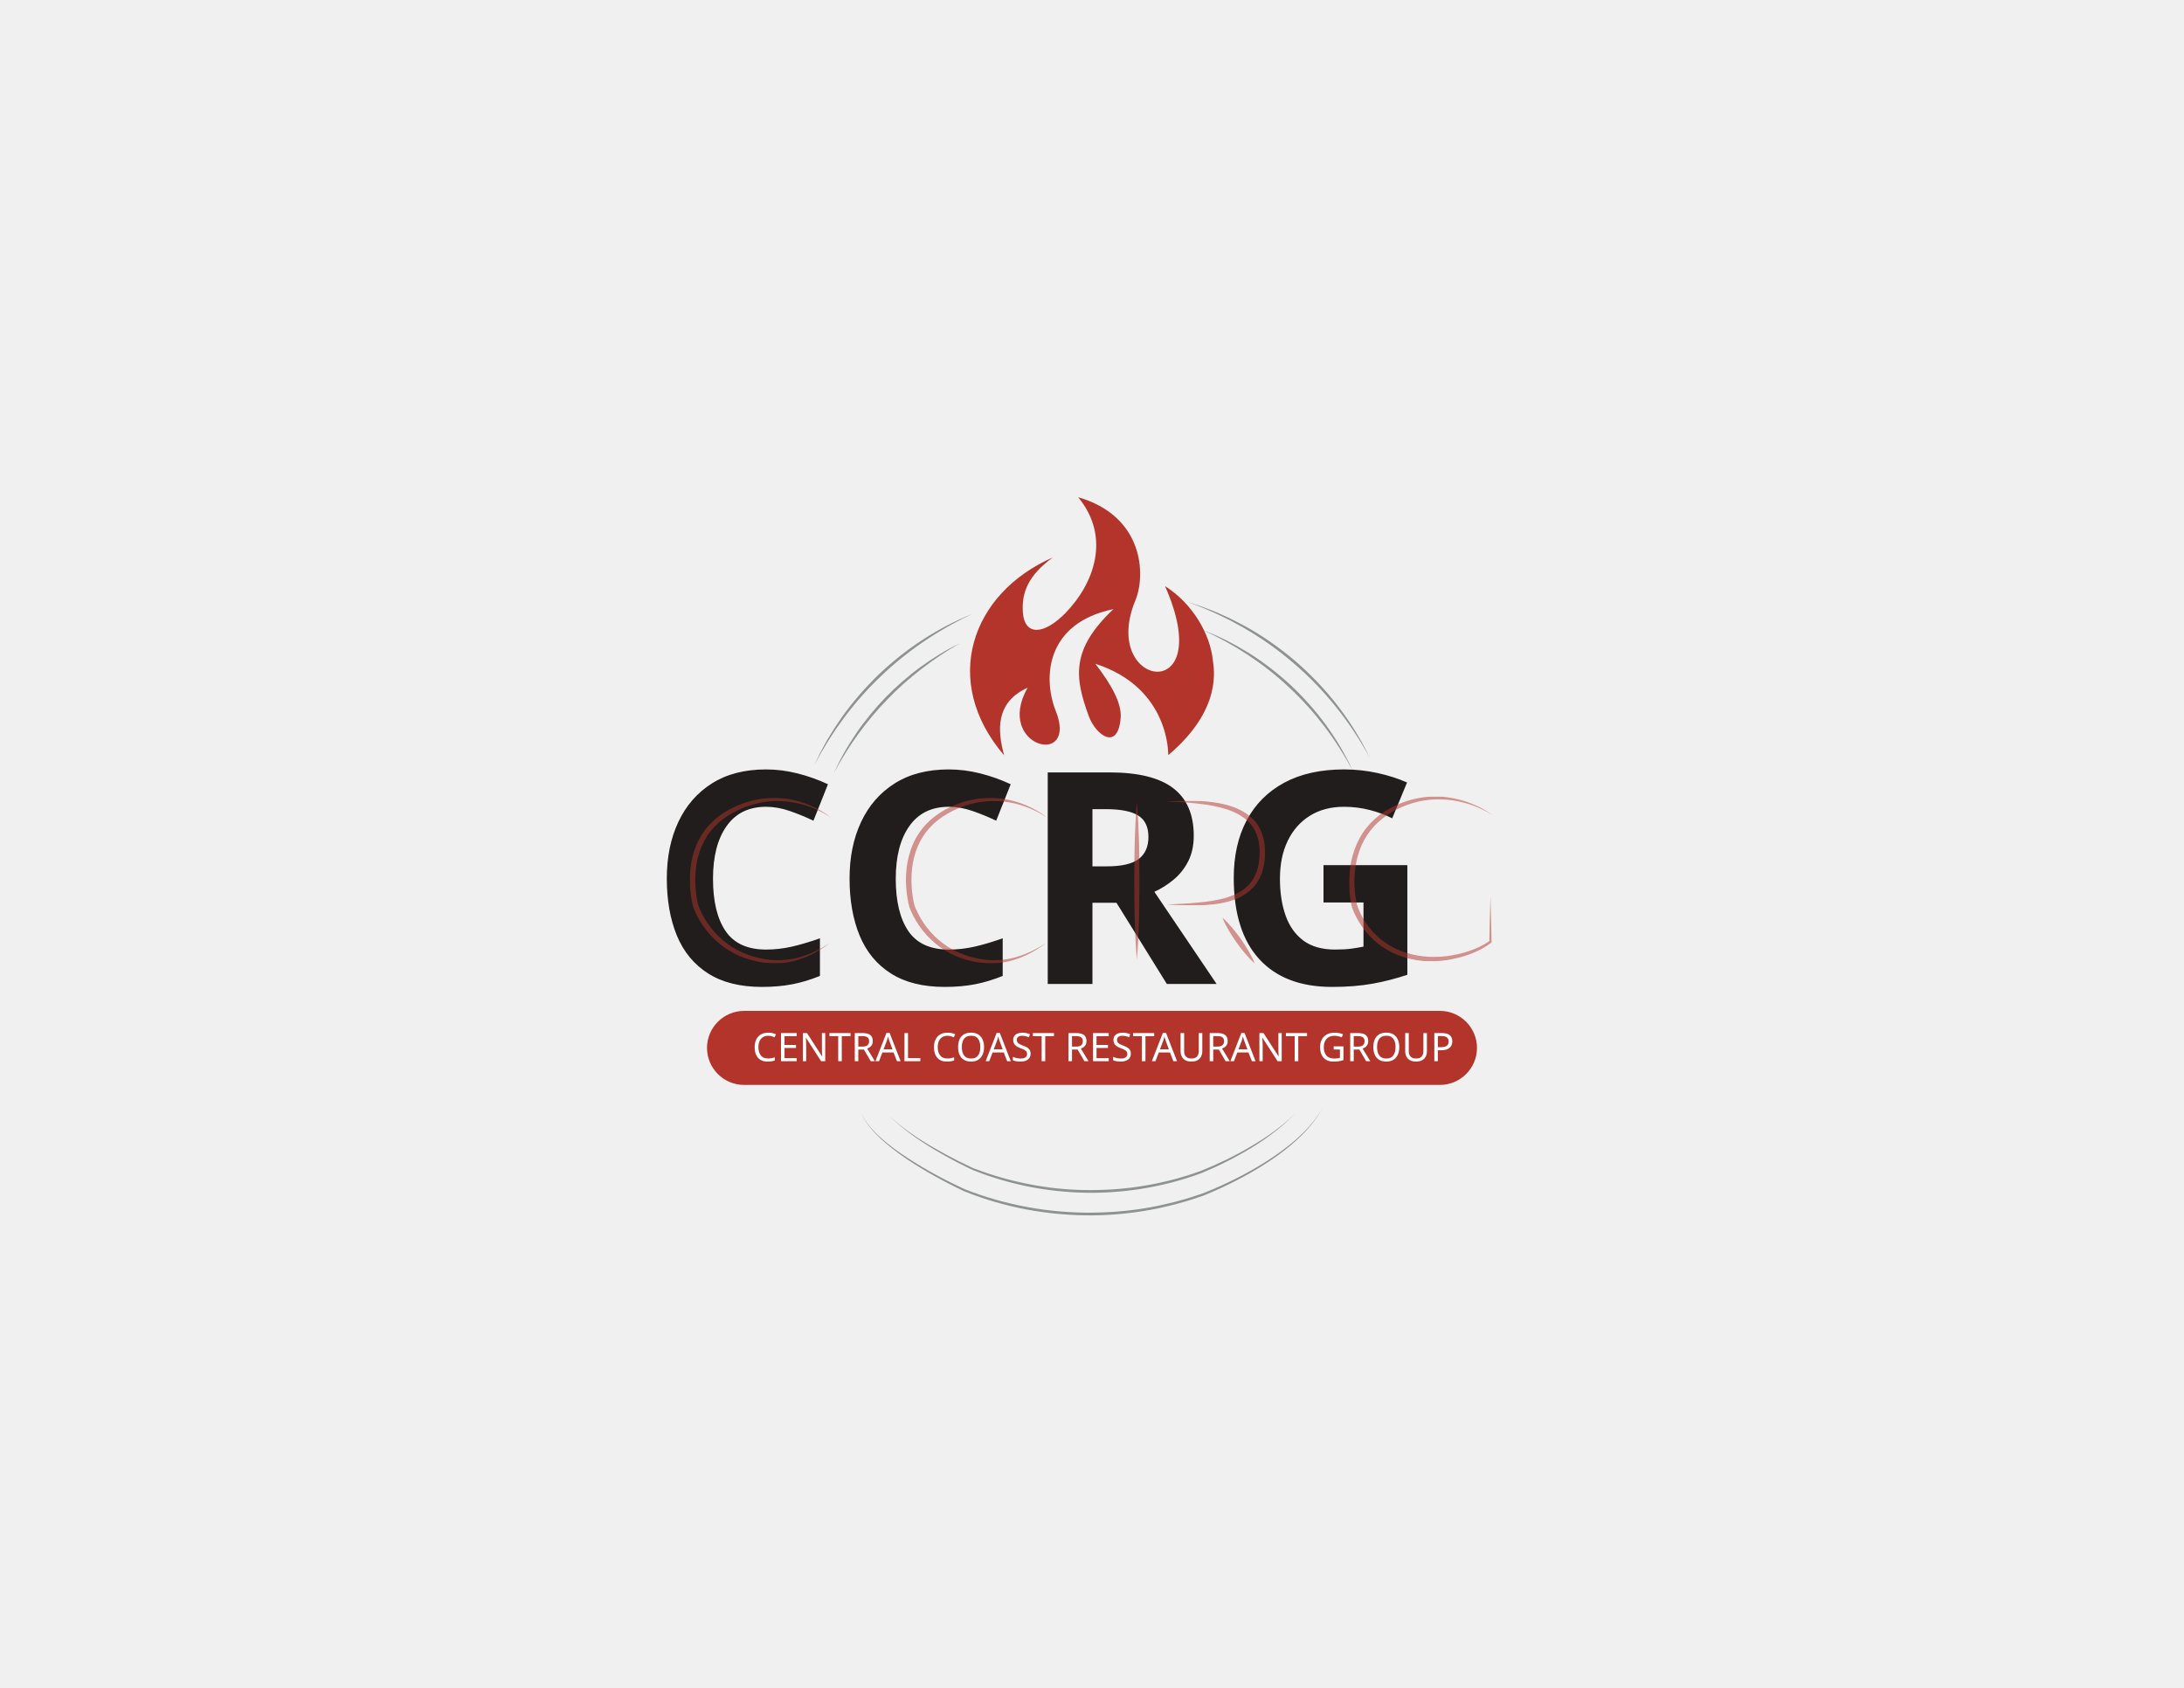
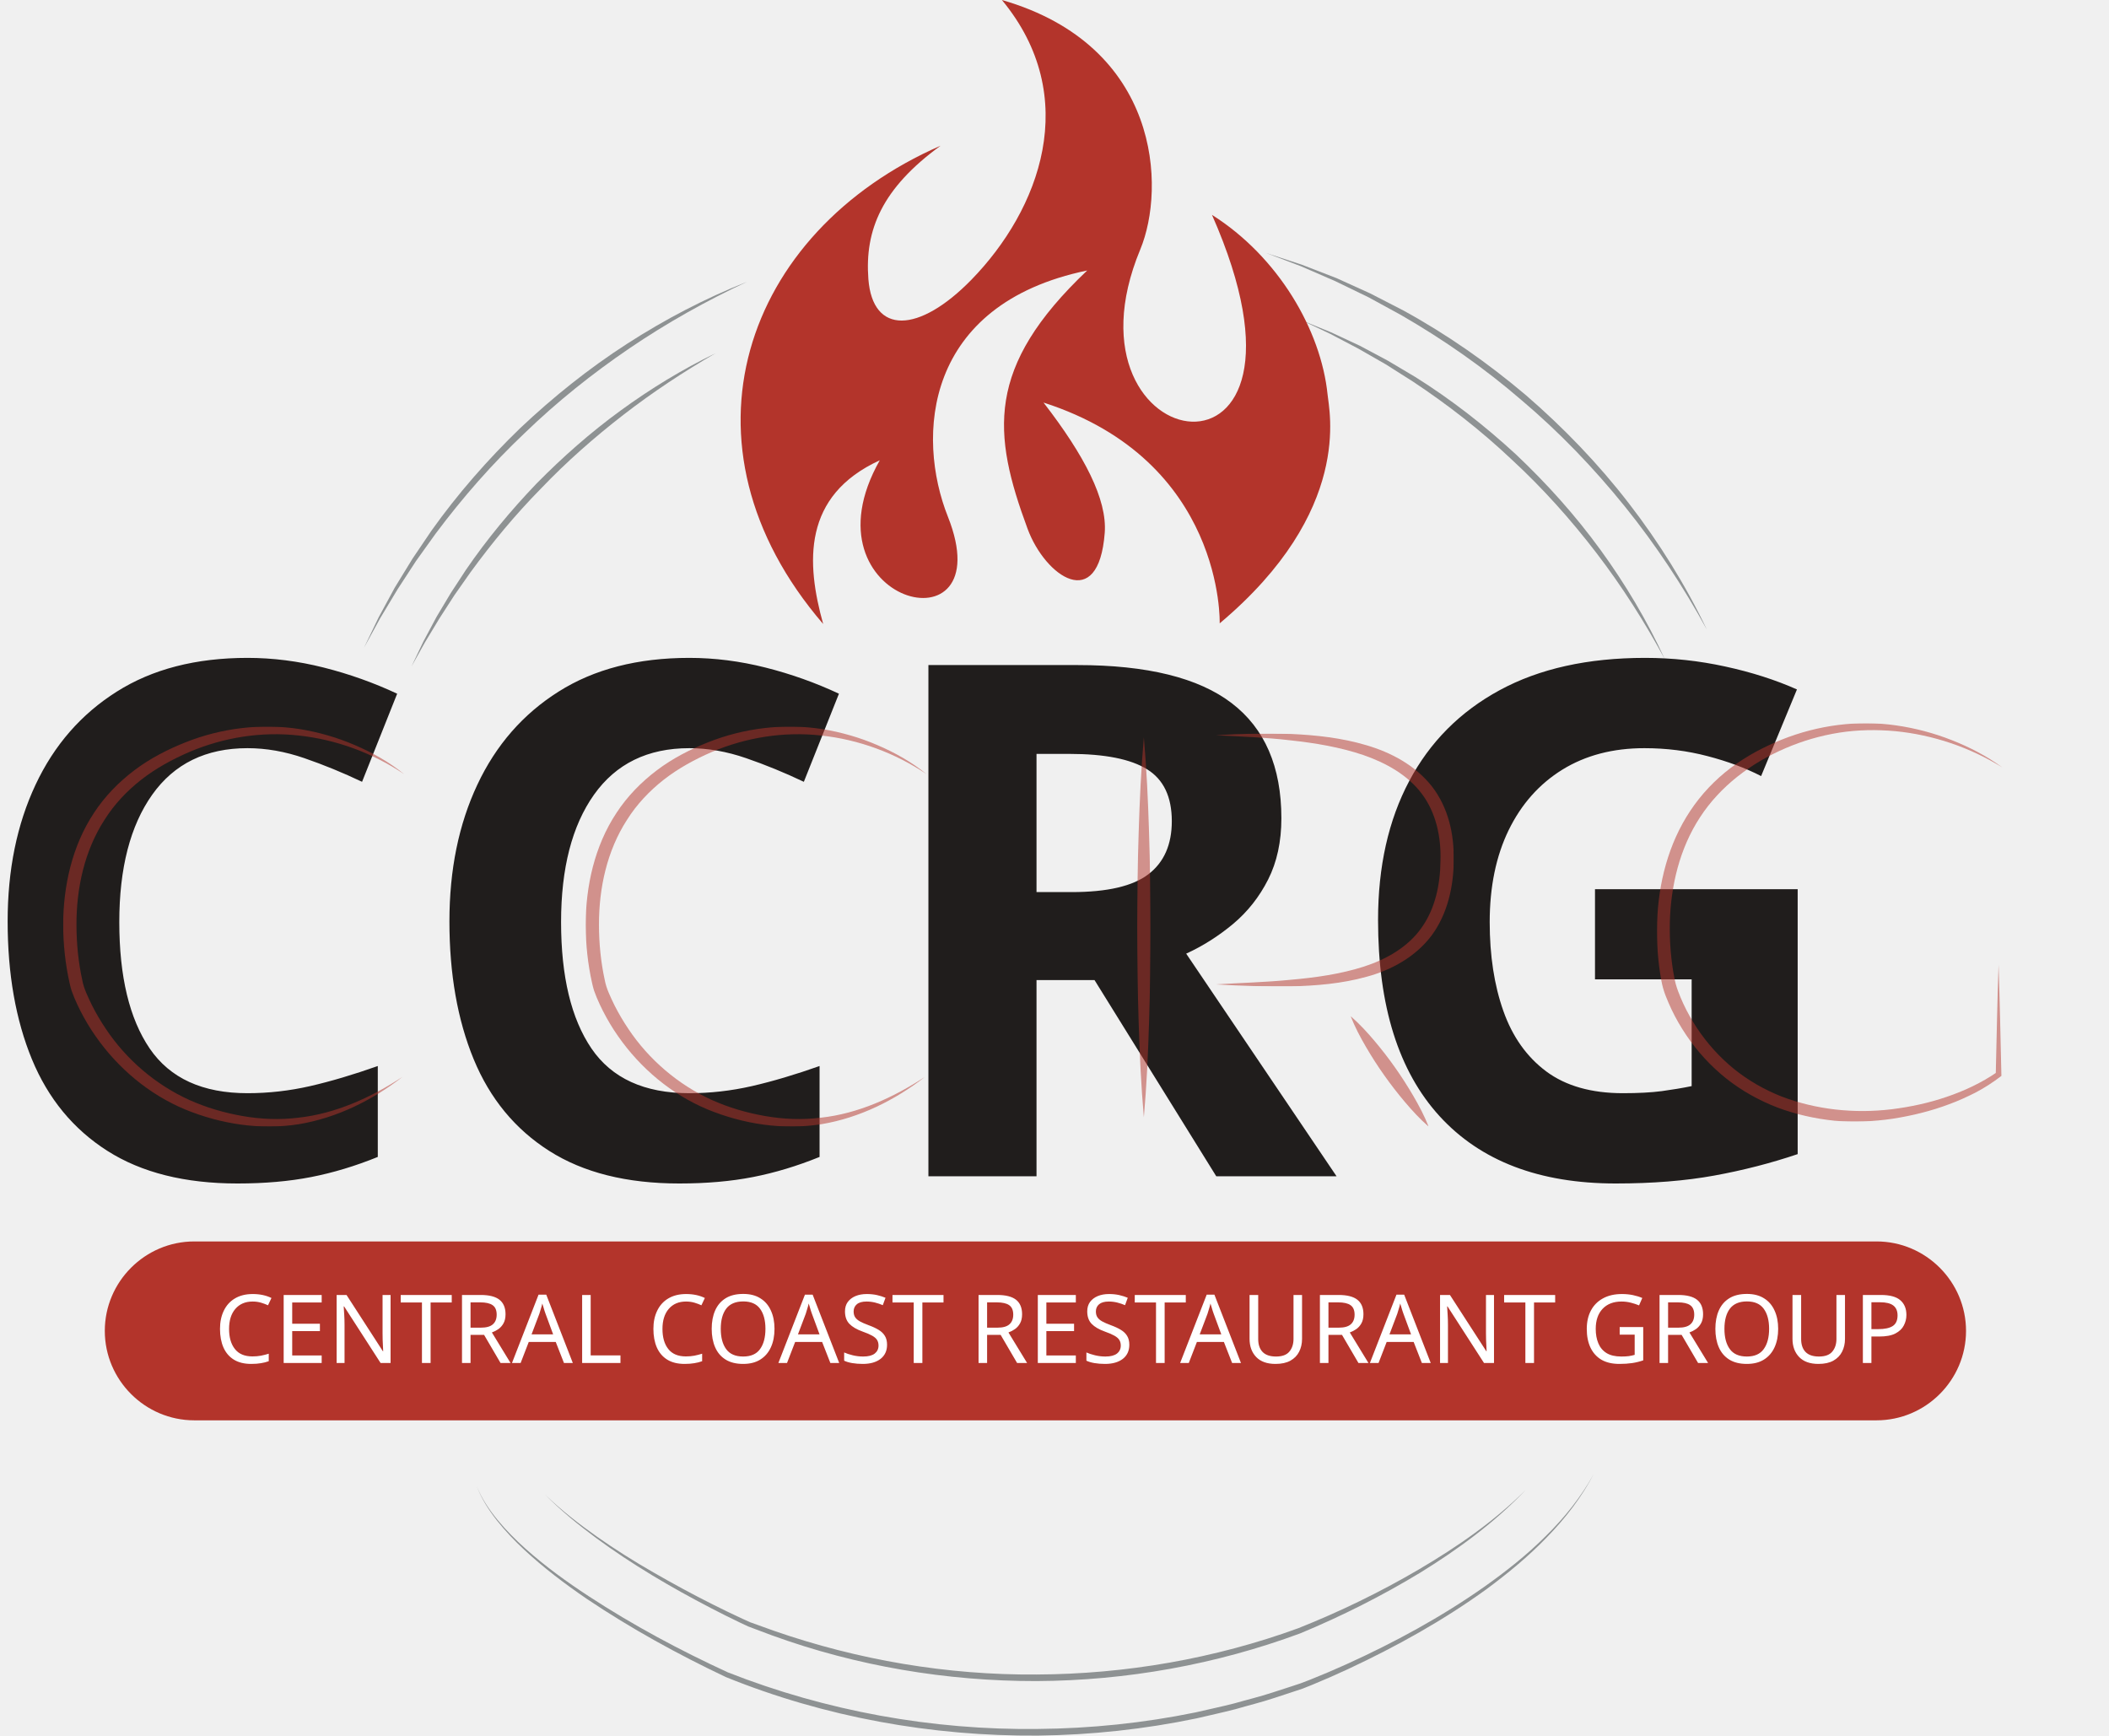
- <svg xmlns="http://www.w3.org/2000/svg" version="1.1" id="svg2" xml:space="preserve" width="1056" height="816" viewBox="0 0 1056 816">
+ <svg xmlns="http://www.w3.org/2000/svg" version="1.1" id="svg2" xml:space="preserve" width="421.866" height="347.206" viewBox="0 0 421.866 347.206">
  <defs id="defs6">
    <clipPath clipPathUnits="userSpaceOnUse" id="clipPath18">
      <path d="M 0,612 H 792 V 0 H 0 Z" id="path16" />
    </clipPath>
    <clipPath clipPathUnits="userSpaceOnUse" id="clipPath42">
      <path d="M 0,612 H 792 V 0 H 0 Z" id="path40" />
    </clipPath>
    <clipPath clipPathUnits="userSpaceOnUse" id="clipPath74">
      <path d="M 0,612 H 792 V 0 H 0 Z" id="path72" />
    </clipPath>
    <clipPath clipPathUnits="userSpaceOnUse" id="clipPath82">
      <path d="m 250.136,322.702 h 51.147 v -60.006 h -51.147 z" id="path80" />
    </clipPath>
    <clipPath clipPathUnits="userSpaceOnUse" id="clipPath98">
      <path d="M 328.523,322.702 H 379.67 V 262.696 H 328.523 Z" id="path96" />
    </clipPath>
    <clipPath clipPathUnits="userSpaceOnUse" id="clipPath114">
      <path d="m 489.247,323.205 h 51.806 v -59.768 h -51.806 z" id="path112" />
    </clipPath>
    <clipPath clipPathUnits="userSpaceOnUse" id="clipPath130">
      <path d="m 411.27,321.095 h 1.998 V 264.08 h -1.998 z" id="path128" />
    </clipPath>
    <clipPath clipPathUnits="userSpaceOnUse" id="clipPath146">
      <path d="m 423.088,321.654 h 35.676 v -37.936 h -35.676 z" id="path144" />
    </clipPath>
    <clipPath clipPathUnits="userSpaceOnUse" id="clipPath162">
      <path d="m 443.294,279.25 h 11.694 v -16.561 h -11.694 z" id="path160" />
    </clipPath>
  </defs>
-   <g id="g10" transform="matrix(1.333333,0,0,-1.333333,0,816)">
-     <g id="g12">
+   <g id="g10" transform="matrix(1.333333,0,0,-1.333333,-326.6117,587.0747)">
+     <g id="g12" transform="translate(4.295521,8.591043)">
      <g id="g14" clip-path="url(#clipPath18)">
        <g id="g20" transform="translate(522.1934,218.6172)">
          <path d="m 0,0 h -252.387 c -7.381,0 -13.42,6.038 -13.42,13.419 0,7.381 6.039,13.42 13.42,13.42 H 0 c 7.381,0 13.42,-6.039 13.42,-13.42 C 13.42,6.038 7.381,0 0,0" style="fill:#b3342b;fill-opacity:1;fill-rule:nonzero;stroke:none" id="path22" />
        </g>
        <g id="g24" transform="translate(312.1934,208.71)">
          <path d="m 0,0 c 0.75,-1.849 1.868,-3.52 3.127,-5.052 1.264,-1.533 2.668,-2.947 4.147,-4.27 2.961,-2.651 6.191,-4.986 9.513,-7.159 6.65,-4.347 13.682,-8.117 20.893,-11.432 14.736,-5.8 30.664,-8.684 46.511,-8.484 7.929,0.068 15.856,0.887 23.627,2.481 1.931,0.452 3.875,0.853 5.795,1.347 1.907,0.548 3.84,1.005 5.723,1.626 l 2.829,0.917 c 0.951,0.292 1.87,0.615 2.791,0.994 1.843,0.733 3.669,1.511 5.479,2.329 7.231,3.275 14.245,7.084 20.743,11.654 3.236,2.296 6.368,4.764 9.179,7.572 2.832,2.784 5.349,5.912 7.256,9.413 -1.836,-3.539 -4.297,-6.731 -7.084,-9.582 -2.767,-2.878 -5.863,-5.421 -9.069,-7.795 -6.473,-4.681 -13.48,-8.578 -20.708,-11.955 -1.81,-0.842 -3.637,-1.646 -5.485,-2.406 l -1.397,-0.555 -1.428,-0.474 -2.848,-0.935 c -1.897,-0.633 -3.841,-1.101 -5.759,-1.66 -1.933,-0.505 -3.889,-0.917 -5.832,-1.38 -7.823,-1.634 -15.808,-2.492 -23.8,-2.59 -15.986,-0.116 -31.994,2.765 -46.843,8.784 -7.214,3.421 -14.217,7.272 -20.844,11.724 -3.291,2.251 -6.487,4.662 -9.407,7.385 C 5.65,-8.143 4.27,-6.693 3.031,-5.129 1.8,-3.564 0.711,-1.863 0,0" style="fill:#8e9293;fill-opacity:1;fill-rule:nonzero;stroke:none" id="path26" />
        </g>
        <g id="g28" transform="translate(322.4141,207.5029)">
          <path d="m 0,0 c 2.409,-2.343 5.065,-4.407 7.805,-6.338 2.742,-1.929 5.588,-3.71 8.495,-5.377 2.903,-1.675 5.85,-3.273 8.846,-4.776 1.498,-0.753 3.006,-1.485 4.526,-2.185 0.377,-0.172 0.767,-0.356 1.136,-0.51 l 1.179,-0.424 2.359,-0.849 c 12.637,-4.39 26.014,-6.668 39.389,-6.563 13.363,0.055 26.755,2.373 39.302,6.951 6.215,2.473 12.265,5.407 18.042,8.796 5.769,3.39 11.335,7.224 16.093,11.979 -4.633,-4.875 -10.104,-8.898 -15.824,-12.428 -5.754,-3.492 -11.78,-6.528 -18.003,-9.115 -12.659,-4.695 -26.117,-7.103 -39.606,-7.169 -13.48,-0.018 -26.976,2.246 -39.647,6.848 l -2.369,0.888 -1.184,0.444 c -0.404,0.175 -0.771,0.355 -1.155,0.536 -1.52,0.725 -3.024,1.479 -4.516,2.254 -2.983,1.553 -5.93,3.178 -8.806,4.92 -2.878,1.74 -5.69,3.593 -8.394,5.59 C 4.967,-4.529 2.354,-2.398 0,0" style="fill:#8e9293;fill-opacity:1;fill-rule:nonzero;stroke:none" id="path30" />
        </g>
      </g>
    </g>
-     <text transform="matrix(1,0,0,-1,272.7944,227.2187)" style="font-variant:normal;font-weight:normal;font-stretch:normal;font-size:14.293px;font-family:Abel;-inkscape-font-specification:Abel-Regular;writing-mode:lr-tb;fill:#ffffff;fill-opacity:1;fill-rule:nonzero;stroke:none" id="text34">
-       <tspan x="0 8.947 17.752 27.128 34.832 43.751 51.84 59.316 64.061 73.008 82.098 90.188 99.064 106.768 111.513 120.432 129.236 138.112 145.39 153.48 162.57 171.489 179.579 188.955 196.659 201.404 210.494 219.413 228.503 237.594" y="0" id="tspan32">CENTRAL COAST RESTAURANT GROUP</tspan>
+     <text transform="scale(1,-1)" style="font-variant:normal;font-weight:normal;font-stretch:normal;font-size:14.293px;font-family:Abel;-inkscape-font-specification:Abel-Regular;writing-mode:lr-tb;fill:#ffffff;fill-opacity:1;fill-rule:nonzero;stroke:none" id="text34" x="277.09" y="-235.81">
+       <tspan x="277.09 286.037 294.842 304.218 311.922 320.84 328.93 336.405 341.151 350.098 359.188 367.278 376.154 383.858 388.603 397.522 406.326 415.202 422.48 430.57 439.66 448.579 456.669 466.045 473.749 478.494 487.584 496.503 505.593 514.684" y="-235.81" id="tspan32">CENTRAL COAST RESTAURANT GROUP</tspan>
    </text>
-     <g id="g36">
+     <g id="g36" transform="translate(4.295521,8.591043)">
      <g id="g38" clip-path="url(#clipPath42)">
        <g id="g44" transform="translate(348.0244,378.7222)">
          <path d="m 0,0 c -4.806,-2.781 -9.435,-5.84 -13.809,-9.225 -4.371,-3.386 -8.533,-7.043 -12.351,-11.037 -3.877,-3.937 -7.411,-8.203 -10.664,-12.674 l -2.382,-3.397 -2.25,-3.489 -2.15,-3.557 -2.03,-3.633 1.796,3.76 1.962,3.68 2.142,3.583 2.284,3.496 c 3.146,4.598 6.721,8.9 10.575,12.927 3.912,3.971 8.105,7.673 12.608,10.953 C -9.769,-5.332 -5.001,-2.418 0,0" style="fill:#8e9293;fill-opacity:1;fill-rule:nonzero;stroke:none" id="path46" />
        </g>
        <g id="g48" transform="translate(490.4287,332.8047)">
          <path d="m 0,0 c -3.013,5.585 -6.426,10.939 -10.272,15.957 -3.847,5.016 -8.073,9.741 -12.719,14.021 -4.591,4.339 -9.593,8.233 -14.863,11.724 l -4.005,2.538 -4.119,2.359 -4.205,2.211 -4.296,2.041 4.409,-1.801 4.32,-2.017 4.208,-2.248 4.105,-2.437 c 5.397,-3.383 10.443,-7.32 15.127,-11.64 4.63,-4.378 8.907,-9.14 12.651,-14.293 C -5.914,11.266 -2.646,5.772 0,0" style="fill:#8e9293;fill-opacity:1;fill-rule:nonzero;stroke:none" id="path50" />
        </g>
        <g id="g52" transform="translate(352.7412,389.4385)">
          <path d="m 0,0 c -6.132,-2.865 -12.04,-6.175 -17.618,-9.967 -5.576,-3.793 -10.863,-8.009 -15.707,-12.696 -4.9,-4.627 -9.353,-9.717 -13.392,-15.117 l -2.947,-4.112 -2.765,-4.241 -2.612,-4.343 -2.436,-4.45 2.203,4.576 2.424,4.47 2.66,4.338 2.852,4.216 c 3.939,5.533 8.437,10.663 13.323,15.386 4.94,4.664 10.267,8.929 15.973,12.611 C -12.339,-5.646 -6.298,-2.487 0,0" style="fill:#8e9293;fill-opacity:1;fill-rule:nonzero;stroke:none" id="path54" />
        </g>
        <g id="g56" transform="translate(496.7354,337.2456)">
          <path d="m 0,0 c -3.566,6.524 -7.671,12.738 -12.326,18.503 -4.655,5.764 -9.805,11.128 -15.458,15.909 -5.602,4.841 -11.697,9.1 -18.115,12.798 l -4.878,2.665 -5.005,2.426 -5.107,2.217 -5.209,1.983 5.304,-1.736 5.209,-2.015 5.09,-2.31 4.973,-2.559 c 6.543,-3.586 12.689,-7.888 18.386,-12.711 5.647,-4.882 10.852,-10.285 15.41,-16.192 C -7.165,13.075 -3.201,6.715 0,0" style="fill:#8e9293;fill-opacity:1;fill-rule:nonzero;stroke:none" id="path58" />
        </g>
        <g id="g60" transform="translate(386.3799,389.728)">
          <path d="m 0,0 c -7.889,-8.066 -14.795,-8.265 -15.44,0.124 -0.561,7.363 2.045,13.604 10.834,20.002 -29.605,-12.924 -40.711,-44.907 -17.614,-71.761 -2.563,9.166 -3.132,19.237 8.49,24.562 -12.142,-21.461 18.488,-29.277 10.223,-8.468 -4.778,12.007 -3.637,31.87 20.896,36.947 -15.29,-14.5 -14.228,-24.48 -8.942,-38.763 2.657,-7.179 10.647,-12.726 11.572,-0.605 0.383,4.99 -3.024,11.589 -9.182,19.55 27.184,-8.745 26.428,-33.125 26.428,-33.125 20.089,16.881 16.392,31.941 16.185,34.339 C 52.465,-7.562 46.076,3.452 36.109,9.75 55.573,-34.336 12.174,-27.173 25.35,4.559 29.175,13.765 28.435,35.11 4.594,41.987 16.662,27.405 10.256,10.506 0,0" style="fill:#b3342b;fill-opacity:1;fill-rule:nonzero;stroke:none" id="path62" />
        </g>
      </g>
    </g>
-     <text transform="matrix(1,0,0,-1,235.5757,255.2295)" style="font-variant:normal;font-weight:900;font-stretch:normal;font-size:107.416px;font-family:'Montserrat Black';-inkscape-font-specification:Montserrat-Black;writing-mode:lr-tb;fill:#201d1c;fill-opacity:1;fill-rule:nonzero;stroke:none" id="text66">
-       <tspan x="0 78.307 158.225 238.25" y="0" id="tspan64">CCRG</tspan>
+     <text transform="scale(1,-1)" style="font-variant:normal;font-weight:900;font-stretch:normal;font-size:107.416px;font-family:'Montserrat Black';-inkscape-font-specification:Montserrat-Black;writing-mode:lr-tb;fill:#201d1c;fill-opacity:1;fill-rule:nonzero;stroke:none" id="text66" x="239.871" y="-263.821">
+       <tspan x="239.871 318.178 398.096 478.121" y="-263.821" id="tspan64">CCRG</tspan>
    </text>
-     <g id="g68">
+     <g id="g68" transform="translate(4.295521,8.591043)">
      <g id="g70" clip-path="url(#clipPath74)">
        <g id="g76">
          <g id="g78" />
          <g id="g90">
            <g clip-path="url(#clipPath82)" opacity="0.51" id="g88">
              <g transform="translate(301.2832,315.5718)" id="g86">
                <path d="m 0,0 c -4.727,3.183 -10.205,5.187 -15.793,5.789 -5.592,0.629 -11.276,-0.28 -16.409,-2.463 -2.564,-1.108 -5.027,-2.454 -7.201,-4.145 -2.169,-1.698 -4.083,-3.72 -5.54,-6.044 -2.991,-4.623 -4.221,-10.232 -4.204,-15.769 0.004,-2.774 0.277,-5.574 0.87,-8.274 0.222,-1.245 0.853,-2.521 1.446,-3.757 0.623,-1.232 1.326,-2.427 2.1,-3.576 3.083,-4.608 7.439,-8.336 12.497,-10.644 2.536,-1.141 5.23,-1.93 7.988,-2.413 2.765,-0.487 5.566,-0.595 8.354,-0.258 5.604,0.608 10.913,3.015 15.666,6.137 -4.498,-3.489 -9.79,-6.141 -15.529,-7.104 -5.755,-0.919 -11.706,-0.005 -17.104,2.212 -5.41,2.259 -10.083,6.19 -13.43,11.001 -0.845,1.199 -1.592,2.467 -2.264,3.774 -0.332,0.657 -0.646,1.323 -0.931,2.009 -0.143,0.344 -0.277,0.688 -0.405,1.057 -0.142,0.455 -0.203,0.755 -0.294,1.133 -0.644,2.867 -0.942,5.776 -0.963,8.702 0.017,5.819 1.326,11.827 4.615,16.8 1.617,2.484 3.718,4.632 6.064,6.405 2.356,1.782 4.978,3.124 7.677,4.197 5.413,2.156 11.4,2.877 17.125,1.989 2.857,-0.463 5.647,-1.268 8.286,-2.406 C -4.74,3.222 -2.219,1.802 0,0" style="fill:#b3342b;fill-opacity:1;fill-rule:nonzero;stroke:none" id="path84" />
              </g>
            </g>
          </g>
        </g>
        <g id="g92">
          <g id="g94" />
          <g id="g106">
            <g clip-path="url(#clipPath98)" opacity="0.51" id="g104">
              <g transform="translate(379.6699,315.5718)" id="g102">
                <path d="m 0,0 c -4.727,3.183 -10.205,5.187 -15.793,5.789 -5.592,0.629 -11.276,-0.28 -16.408,-2.463 -2.565,-1.108 -5.028,-2.454 -7.202,-4.145 -2.169,-1.698 -4.083,-3.72 -5.54,-6.044 -2.991,-4.623 -4.221,-10.232 -4.203,-15.769 0.003,-2.774 0.277,-5.574 0.869,-8.274 0.222,-1.245 0.854,-2.521 1.447,-3.757 0.622,-1.232 1.326,-2.427 2.1,-3.576 3.083,-4.608 7.439,-8.336 12.497,-10.644 2.535,-1.141 5.229,-1.93 7.987,-2.413 2.766,-0.487 5.566,-0.595 8.355,-0.258 5.603,0.608 10.912,3.015 15.665,6.137 -4.497,-3.489 -9.79,-6.141 -15.528,-7.104 -5.756,-0.919 -11.707,-0.005 -17.104,2.212 -5.411,2.259 -10.083,6.19 -13.431,11.001 -0.845,1.199 -1.592,2.467 -2.263,3.774 -0.333,0.657 -0.647,1.323 -0.931,2.009 -0.143,0.344 -0.277,0.688 -0.406,1.057 -0.142,0.455 -0.203,0.755 -0.294,1.133 -0.643,2.867 -0.942,5.776 -0.963,8.702 0.017,5.819 1.327,11.827 4.616,16.8 1.616,2.484 3.718,4.632 6.064,6.405 2.355,1.782 4.978,3.124 7.677,4.197 5.412,2.156 11.4,2.877 17.124,1.989 2.857,-0.463 5.647,-1.268 8.286,-2.406 C -4.74,3.222 -2.219,1.802 0,0" style="fill:#b3342b;fill-opacity:1;fill-rule:nonzero;stroke:none" id="path100" />
              </g>
            </g>
          </g>
        </g>
        <g id="g108">
          <g id="g110" />
          <g id="g122">
            <g clip-path="url(#clipPath114)" opacity="0.51" id="g120">
              <g transform="translate(541.0537,316.5762)" id="g118">
                <path d="m 0,0 c -4.864,3.02 -10.408,4.887 -16.038,5.438 -2.816,0.255 -5.656,0.214 -8.437,-0.224 -2.779,-0.439 -5.496,-1.231 -8.074,-2.343 -5.168,-2.222 -9.77,-5.694 -12.799,-10.353 -3.04,-4.651 -4.398,-10.26 -4.528,-15.833 -0.055,-2.79 0.158,-5.611 0.694,-8.332 0.22,-1.257 0.769,-2.566 1.334,-3.815 0.58,-1.254 1.267,-2.462 2.029,-3.618 1.525,-2.313 3.402,-4.389 5.544,-6.142 2.154,-1.74 4.582,-3.132 7.166,-4.154 5.205,-1.986 10.916,-2.584 16.499,-1.914 2.791,0.35 5.569,0.936 8.237,1.853 2.673,0.903 5.245,2.11 7.562,3.7 l -0.169,-0.339 c 0.135,5.49 0.231,10.981 0.421,16.472 0.192,-5.491 0.287,-10.982 0.422,-16.472 l 0.005,-0.205 -0.175,-0.134 c -1.163,-0.886 -2.394,-1.676 -3.683,-2.357 -1.3,-0.655 -2.623,-1.268 -3.991,-1.763 -2.723,-1.028 -5.562,-1.72 -8.44,-2.17 -2.882,-0.424 -5.822,-0.564 -8.756,-0.302 -2.912,0.303 -5.805,0.946 -8.569,1.982 -2.755,1.059 -5.364,2.521 -7.687,4.363 -2.31,1.853 -4.338,4.056 -5.99,6.511 -0.825,1.227 -1.569,2.51 -2.205,3.851 -0.614,1.35 -1.235,2.695 -1.509,4.269 -0.544,2.906 -0.734,5.835 -0.651,8.769 0.189,5.84 1.672,11.788 4.975,16.743 1.637,2.468 3.703,4.652 6.053,6.432 2.359,1.784 4.967,3.163 7.67,4.256 5.423,2.171 11.404,2.971 17.154,2.136 2.873,-0.409 5.685,-1.16 8.367,-2.217 C -4.889,3.034 -2.313,1.698 0,0" style="fill:#b3342b;fill-opacity:1;fill-rule:nonzero;stroke:none" id="path116" />
              </g>
            </g>
          </g>
        </g>
        <g id="g124">
          <g id="g126" />
          <g id="g138">
            <g clip-path="url(#clipPath130)" opacity="0.51" id="g136">
              <g transform="translate(412.2686,321.0957)" id="g134">
                <path d="M 0,0 C 0.414,-4.751 0.631,-9.503 0.777,-14.254 0.937,-19.006 0.979,-23.757 1,-28.508 0.982,-33.259 0.939,-38.011 0.78,-42.762 0.634,-47.513 0.417,-52.265 0,-57.016 c -0.416,4.751 -0.634,9.503 -0.78,14.254 -0.158,4.751 -0.201,9.503 -0.219,14.254 0.02,4.751 0.062,9.502 0.222,14.254 C -0.63,-9.503 -0.413,-4.751 0,0" style="fill:#b3342b;fill-opacity:1;fill-rule:nonzero;stroke:none" id="path132" />
              </g>
            </g>
          </g>
        </g>
        <g id="g140">
          <g id="g142" />
          <g id="g154">
            <g clip-path="url(#clipPath146)" opacity="0.51" id="g152">
              <g transform="translate(423.0879,321.4009)" id="g150">
                <path d="m 0,0 c 3.749,0.253 7.509,0.313 11.282,0.193 3.766,-0.172 7.566,-0.583 11.258,-1.679 3.663,-1.071 7.315,-2.98 9.829,-6.153 1.241,-1.579 2.109,-3.436 2.629,-5.35 0.523,-1.919 0.7,-3.898 0.676,-5.842 -0.039,-3.84 -0.906,-7.912 -3.299,-11.18 -2.427,-3.247 -6.105,-5.239 -9.801,-6.229 -3.72,-1.032 -7.531,-1.34 -11.297,-1.436 -3.774,-0.036 -7.526,0.069 -11.277,0.298 3.75,0.231 7.504,0.321 11.222,0.693 3.713,0.325 7.417,0.847 10.899,1.952 3.455,1.113 6.691,2.961 8.712,5.842 2.046,2.853 2.819,6.485 2.848,10.096 0.105,3.594 -0.688,7.204 -2.8,10.013 -2.109,2.819 -5.371,4.642 -8.81,5.827 -3.47,1.168 -7.158,1.788 -10.862,2.189 C 7.501,-0.326 3.752,-0.19 0,0" style="fill:#b3342b;fill-opacity:1;fill-rule:nonzero;stroke:none" id="path148" />
              </g>
            </g>
          </g>
        </g>
        <g id="g156">
          <g id="g158" />
          <g id="g170">
            <g clip-path="url(#clipPath162)" opacity="0.51" id="g168">
              <g transform="translate(454.9883,262.6895)" id="g166">
                <path d="m 0,0 c -1.312,1.142 -2.464,2.396 -3.559,3.691 -1.093,1.296 -2.131,2.632 -3.105,4.013 -0.979,1.377 -1.888,2.803 -2.744,4.267 -0.855,1.465 -1.652,2.969 -2.285,4.59 1.314,-1.14 2.465,-2.395 3.56,-3.69 C -7.04,11.574 -6,10.24 -5.03,8.857 -4.055,7.478 -3.144,6.053 -2.289,4.589 -1.435,3.124 -0.637,1.619 0,0" style="fill:#b3342b;fill-opacity:1;fill-rule:nonzero;stroke:none" id="path164" />
              </g>
            </g>
          </g>
        </g>
      </g>
    </g>
  </g>
</svg>
